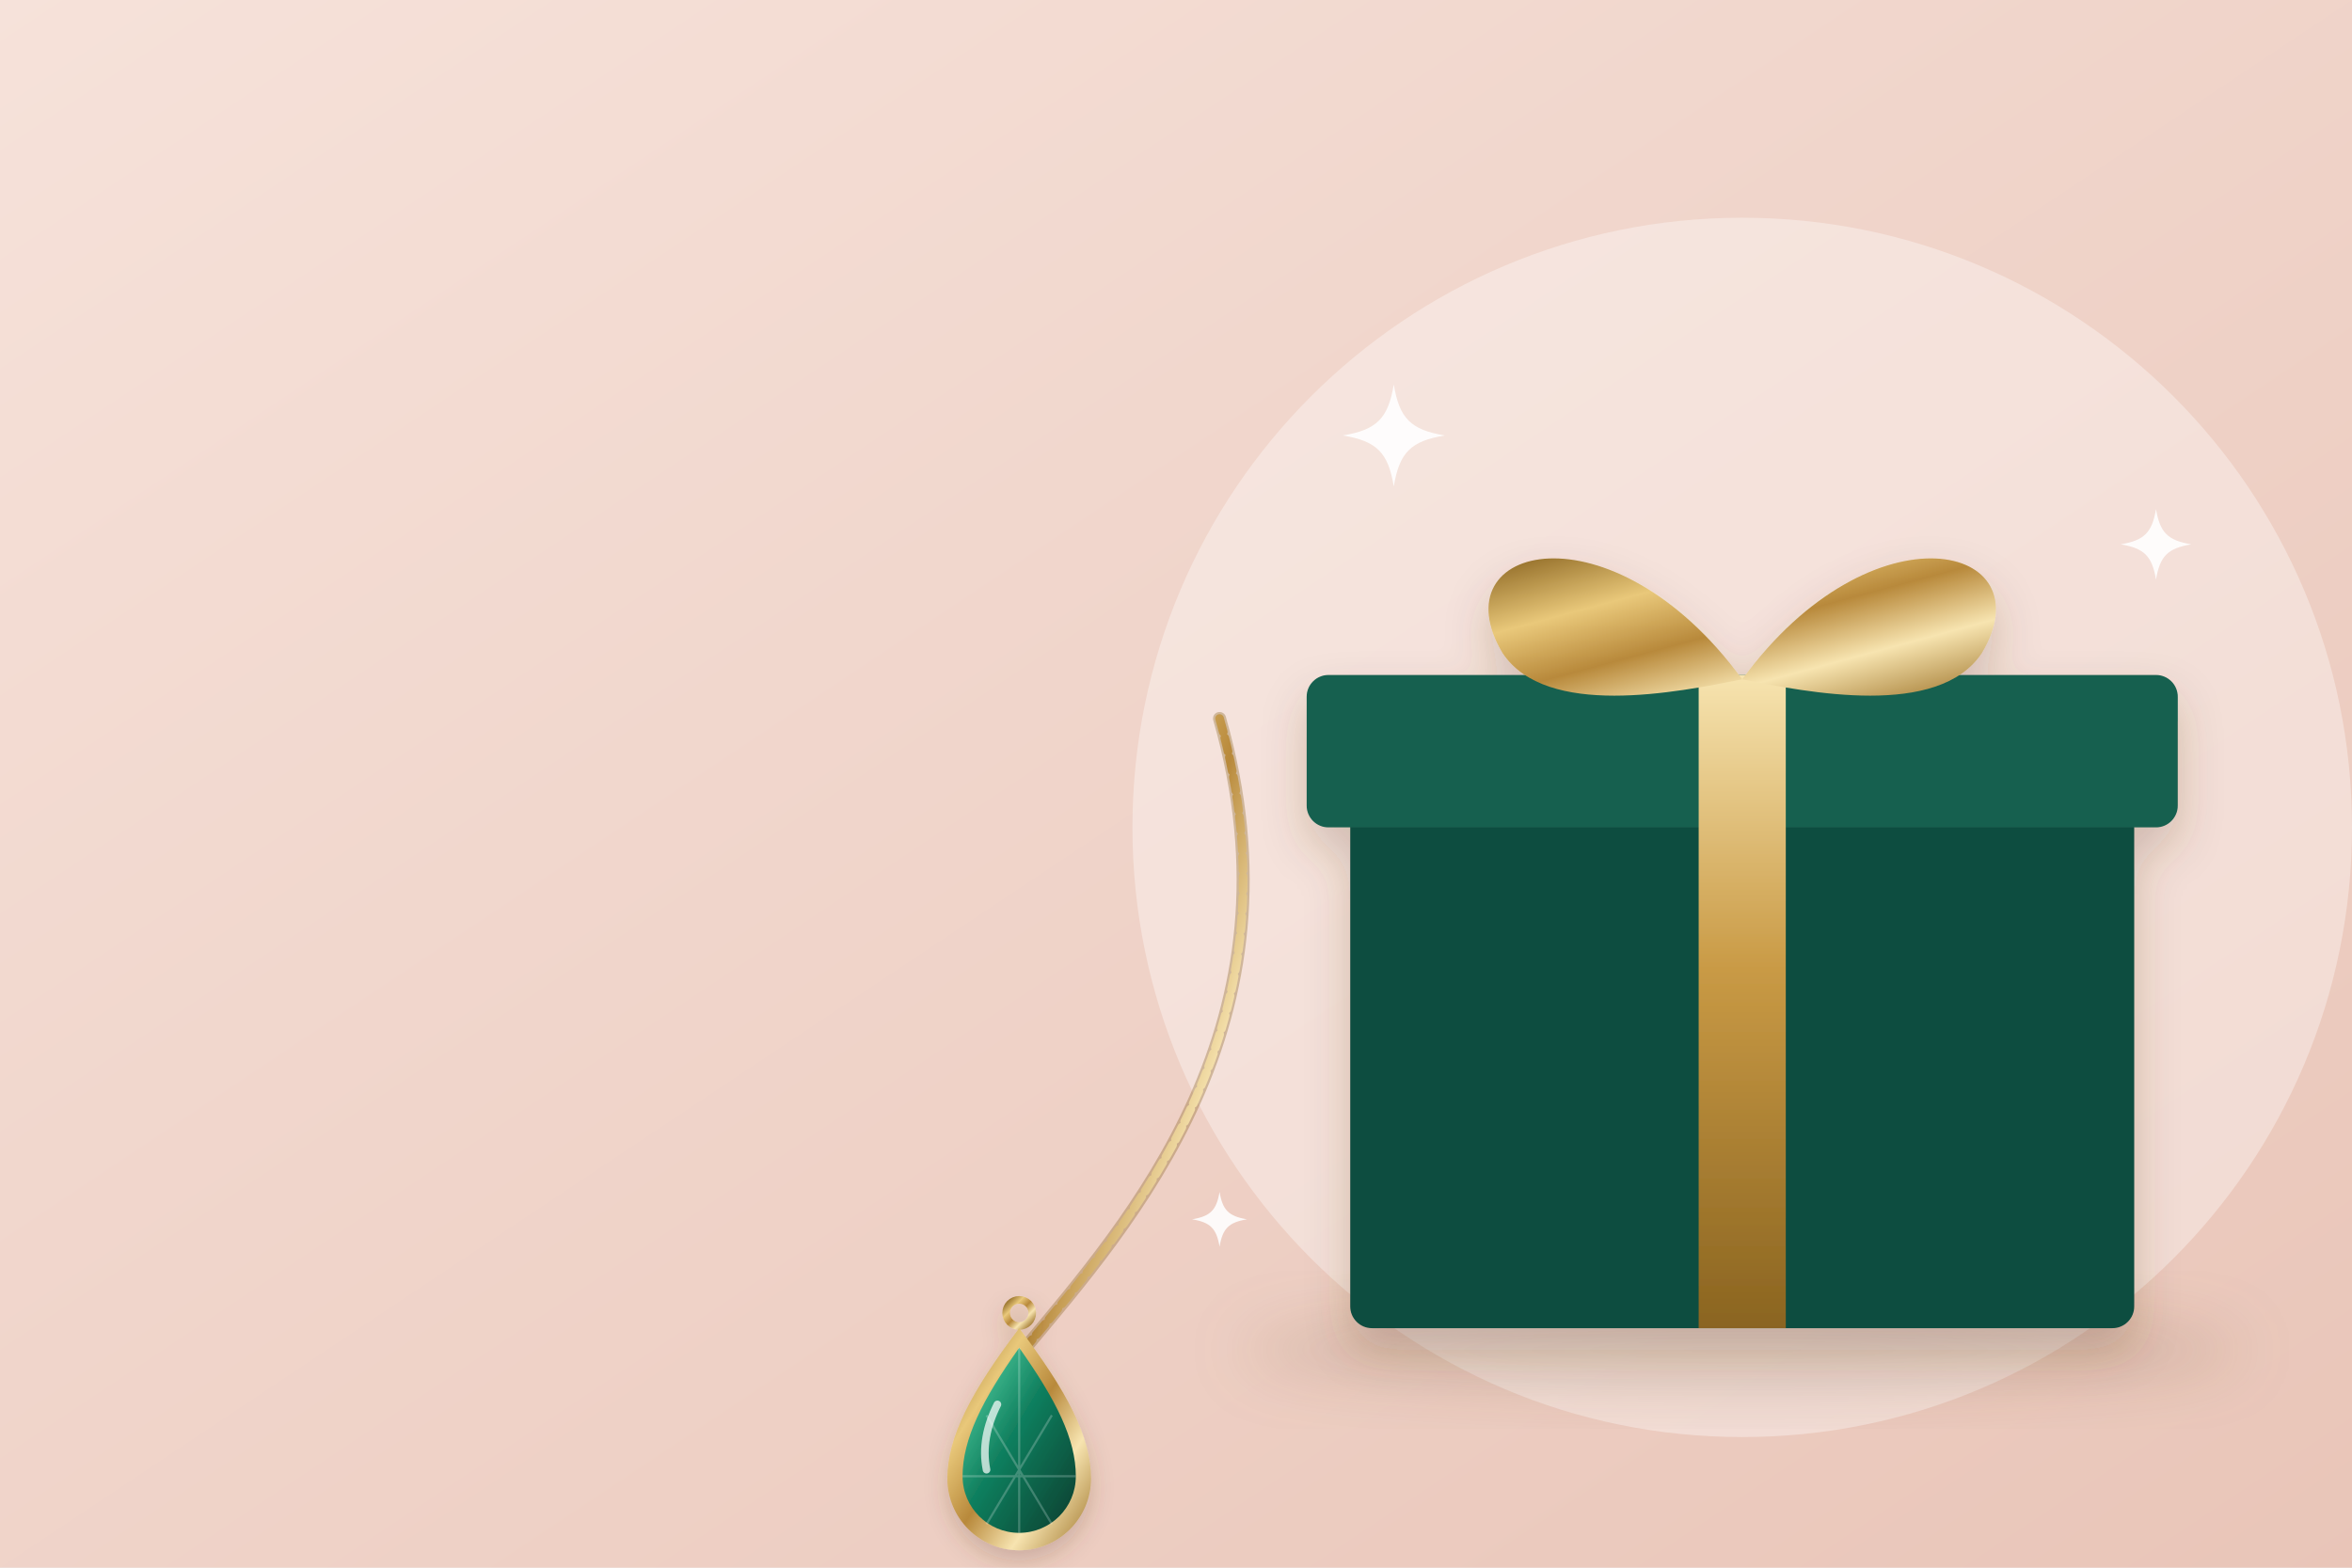
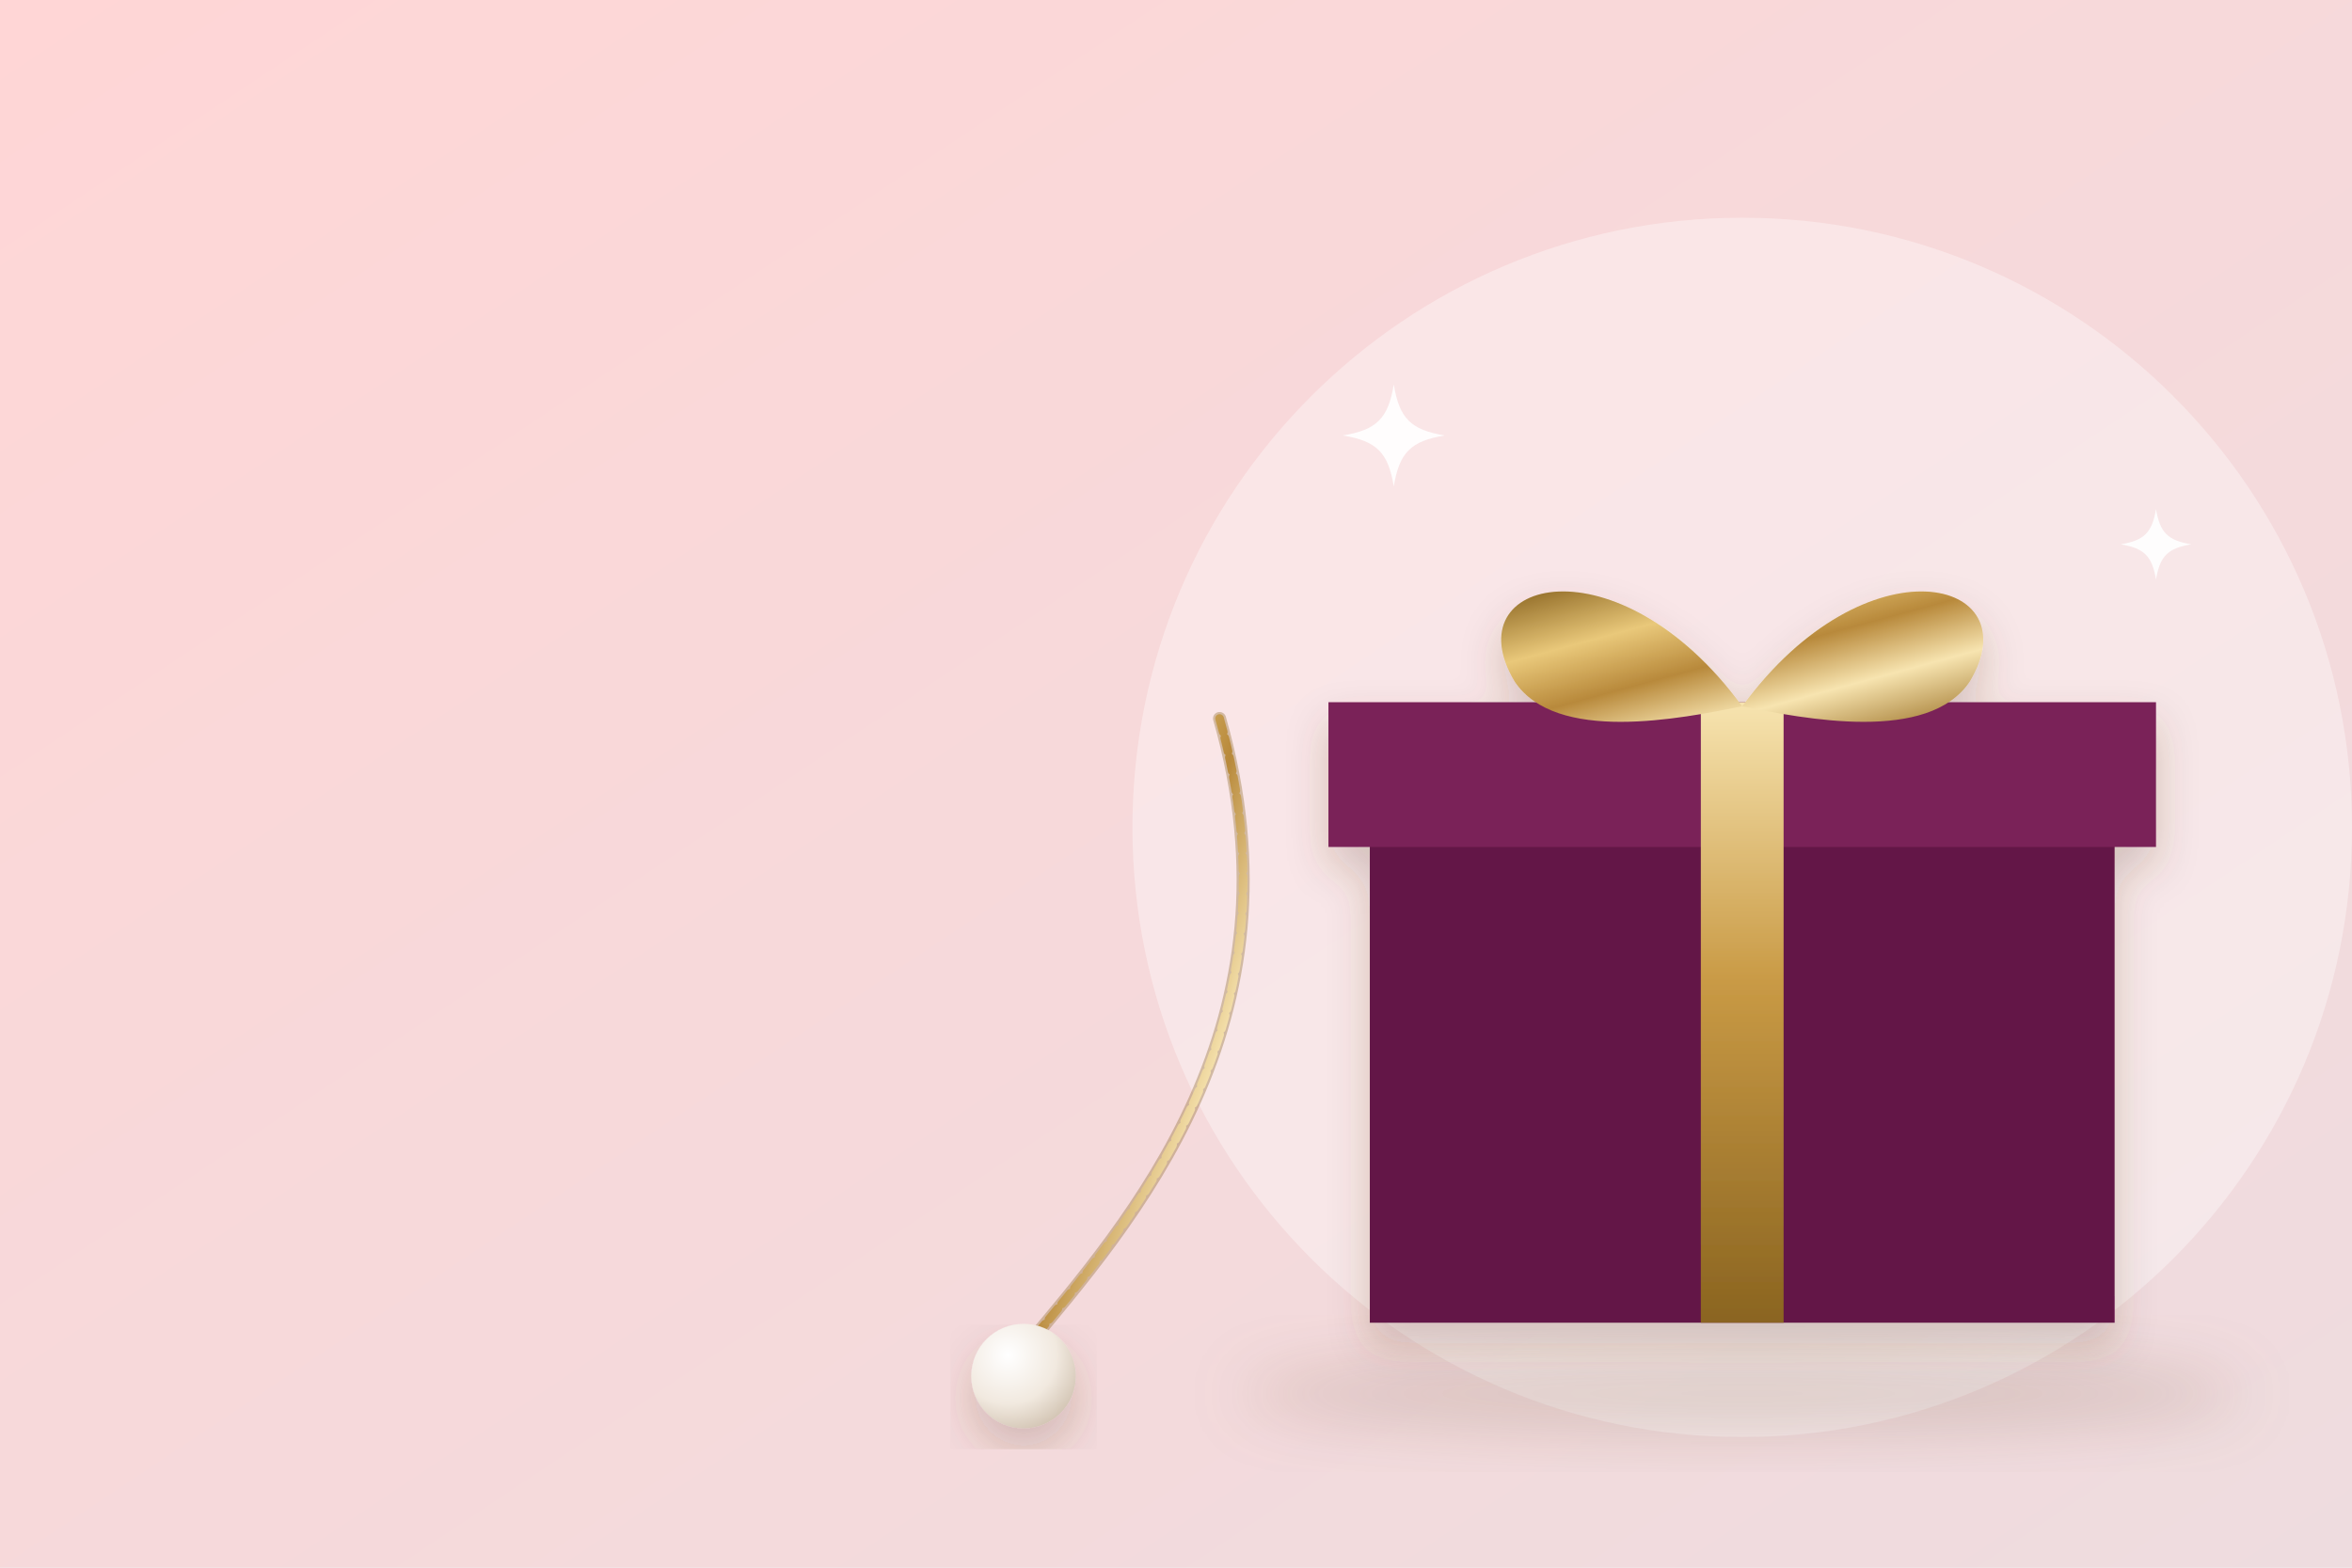
<svg xmlns="http://www.w3.org/2000/svg" viewBox="0 0 1080 720" width="1080" height="720">
  <defs>
    <linearGradient id="gold" x1="0" y1="0" x2="1" y2="1">
      <stop offset="0" stop-color="#8a6420" />
      <stop offset=".28" stop-color="#e9c87a" />
      <stop offset=".5" stop-color="#b8893b" />
      <stop offset=".72" stop-color="#f7e4b0" />
      <stop offset="1" stop-color="#9c7228" />
    </linearGradient>
    <linearGradient id="goldV" x1="0" y1="0" x2="0" y2="1">
      <stop offset="0" stop-color="#f7e4b0" />
      <stop offset=".45" stop-color="#c99a45" />
      <stop offset="1" stop-color="#8a6420" />
    </linearGradient>
    <linearGradient id="emerald" x1="0" y1="0" x2="1" y2="1">
      <stop offset="0" stop-color="#5fe0ae" />
      <stop offset=".45" stop-color="#11805f" />
      <stop offset="1" stop-color="#063d2e" />
    </linearGradient>
    <linearGradient id="sapphire" x1="0" y1="0" x2="1" y2="1">
      <stop offset="0" stop-color="#9dbcff" />
      <stop offset=".5" stop-color="#2a4fb8" />
      <stop offset="1" stop-color="#0f1f5c" />
    </linearGradient>
    <linearGradient id="ruby" x1="0" y1="0" x2="1" y2="1">
      <stop offset="0" stop-color="#ff9aa8" />
      <stop offset=".5" stop-color="#c0183a" />
      <stop offset="1" stop-color="#5e0619" />
    </linearGradient>
    <radialGradient id="crystal" cx=".35" cy=".3" r=".8">
      <stop offset="0" stop-color="#ffffff" />
      <stop offset=".4" stop-color="#dce7f5" />
      <stop offset="1" stop-color="#6f86a6" />
    </radialGradient>
    <radialGradient id="pearl" cx=".35" cy=".3" r=".85">
      <stop offset="0" stop-color="#ffffff" />
      <stop offset=".55" stop-color="#f1e9df" />
      <stop offset="1" stop-color="#c9b9a6" />
    </radialGradient>
    <radialGradient id="glow" cx=".5" cy=".42" r=".6">
      <stop offset="0" stop-color="#ffffff" stop-opacity=".85" />
      <stop offset="1" stop-color="#ffffff" stop-opacity="0" />
    </radialGradient>
    <filter id="soft" x="-50%" y="-50%" width="200%" height="200%">
      <feGaussianBlur stdDeviation="14" />
    </filter>
    <filter id="drop" x="-20%" y="-20%" width="140%" height="140%">
      <feDropShadow dx="0" dy="10" stdDeviation="10" flood-color="#5b4323" flood-opacity=".22" />
    </filter>
  </defs>
  <defs>
-     <linearGradient id="bl" x1="0" y1="0" x2="1" y2="1">
-       <stop offset="0" stop-color="#f6e2da" />
-       <stop offset="1" stop-color="#e9c5b8" />
+     <linearGradient id="bgf" x1="0" y1="0" x2="1" y2="1">
+       <stop offset="0" stop-color="#ffd6d6" />
+       <stop offset="1" stop-color="#eedcdf" />
    </linearGradient>
  </defs>
-   <rect width="1080" height="720" fill="url(#bl)" />
+   <rect width="1080" height="720" fill="url(#bgf)" />
  <circle cx="800" cy="380" r="280" fill="#fff" opacity=".35" />
-   <ellipse cx="800" cy="620" rx="230" ry="18" fill="#6b5130" opacity=".18" filter="url(#soft)" />
-   <g filter="url(#drop)">
-     <rect x="620" y="360" width="360" height="250" rx="10" fill="#0f4d3f" />
-     <rect x="600" y="310" width="400" height="70" rx="10" fill="#146050" />
-     <rect x="780" y="310" width="40" height="300" fill="url(#goldV)" />
-     <path d="M800 312C740 230 660 250 690 300 710 330 770 318 800 312ZM800 312C860 230 940 250 910 300 890 330 830 318 800 312Z" fill="url(#gold)" />
+   <ellipse cx="800" cy="640" rx="230" ry="18" fill="#6b5130" opacity=".18" filter="url(#soft)" />
+   <g transform="translate(800 370) scale(0.95)" filter="url(#drop)">
+     <rect x="-180" y="0" width="360" height="250" fill="#641946" />
+     <rect x="-200" y="-50" width="400" height="70" fill="#7a2458" />
+     <rect x="-20" y="-50" width="40" height="300" fill="url(#goldV)" />
+     <path d="M0-48C-60-130-140-110-110-60-90-30-30-42 0-48ZM0-48C60-130 140-110 110-60 90-30 30-42 0-48Z" fill="url(#gold)" />
  </g>
  <path d="M560 330C600 470 520 560 470 620" fill="none" stroke="#8a6420" stroke-width="6" stroke-linecap="round" opacity=".35" />
  <path d="M560 330C600 470 520 560 470 620" fill="none" stroke="url(#gold)" stroke-width="4" stroke-linecap="round" stroke-dasharray="6.4 2.8" />
-   <g transform="translate(468 610) scale(0.5)" filter="url(#drop)">
-     <circle cx="0" cy="-14" r="12" fill="none" stroke="url(#gold)" stroke-width="7" />
-     <path d="M0 0C44 58 66 100 66 138A66 66 0 0 1-66 138C-66 100-44 58 0 0Z" fill="url(#gold)" />
-     <path d="M0 18C34 66 52 102 52 136A52 52 0 0 1-52 136C-52 102-34 66 0 18Z" fill="url(#emerald)" />
-     <path d="M0 18L0 188M-52 136L52 136M-30 80L30 180M30 80L-30 180" stroke="#fff" stroke-opacity=".22" stroke-width="2" />
-     <path d="M-20 70C-30 90-34 110-30 130" stroke="#fff" stroke-opacity=".7" stroke-width="7" stroke-linecap="round" fill="none" />
-   </g>
+   <circle cx="470" cy="632" r="24" fill="url(#pearl)" filter="url(#drop)" />
  <path transform="translate(640 200) scale(1.3)" d="M0-18C2-6 6-2 18 0 6 2 2 6 0 18-2 6-6 2-18 0-6-2-2-6 0-18Z" fill="#fff" opacity="0.9" />
  <path transform="translate(990 250) scale(0.9)" d="M0-18C2-6 6-2 18 0 6 2 2 6 0 18-2 6-6 2-18 0-6-2-2-6 0-18Z" fill="#fff" opacity="0.9" />
-   <path transform="translate(560 560) scale(0.7)" d="M0-18C2-6 6-2 18 0 6 2 2 6 0 18-2 6-6 2-18 0-6-2-2-6 0-18Z" fill="#fff" opacity="0.9" />
</svg>
